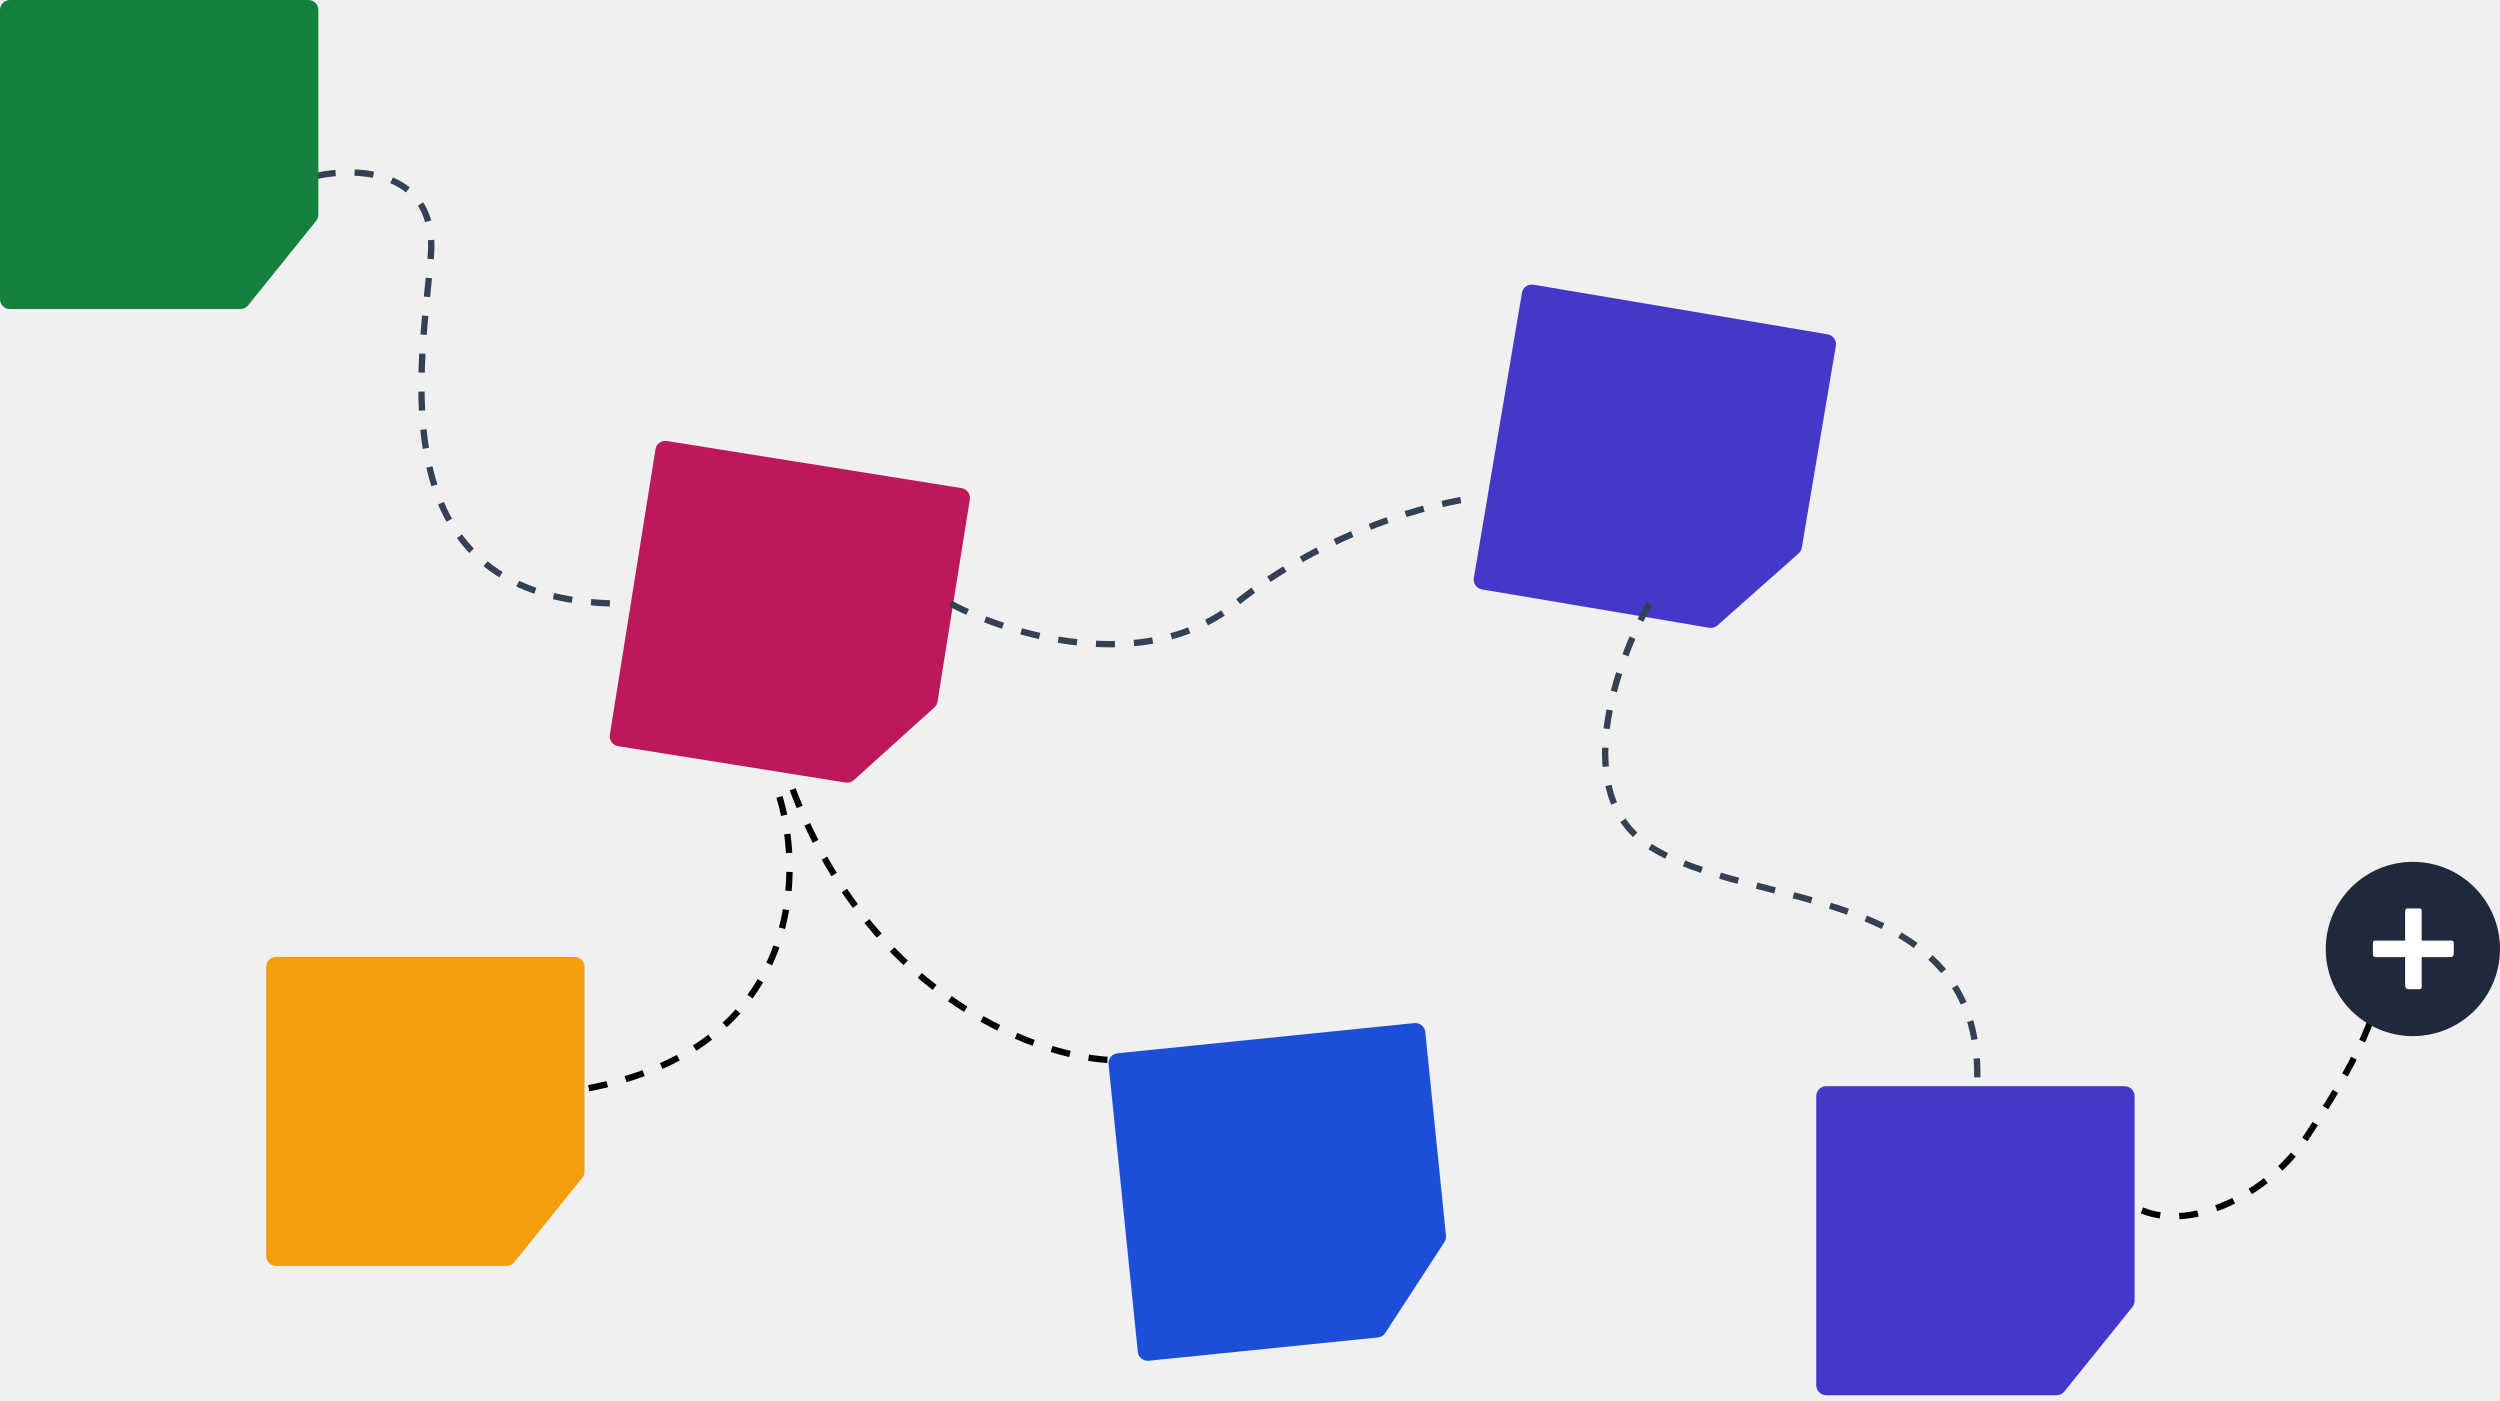
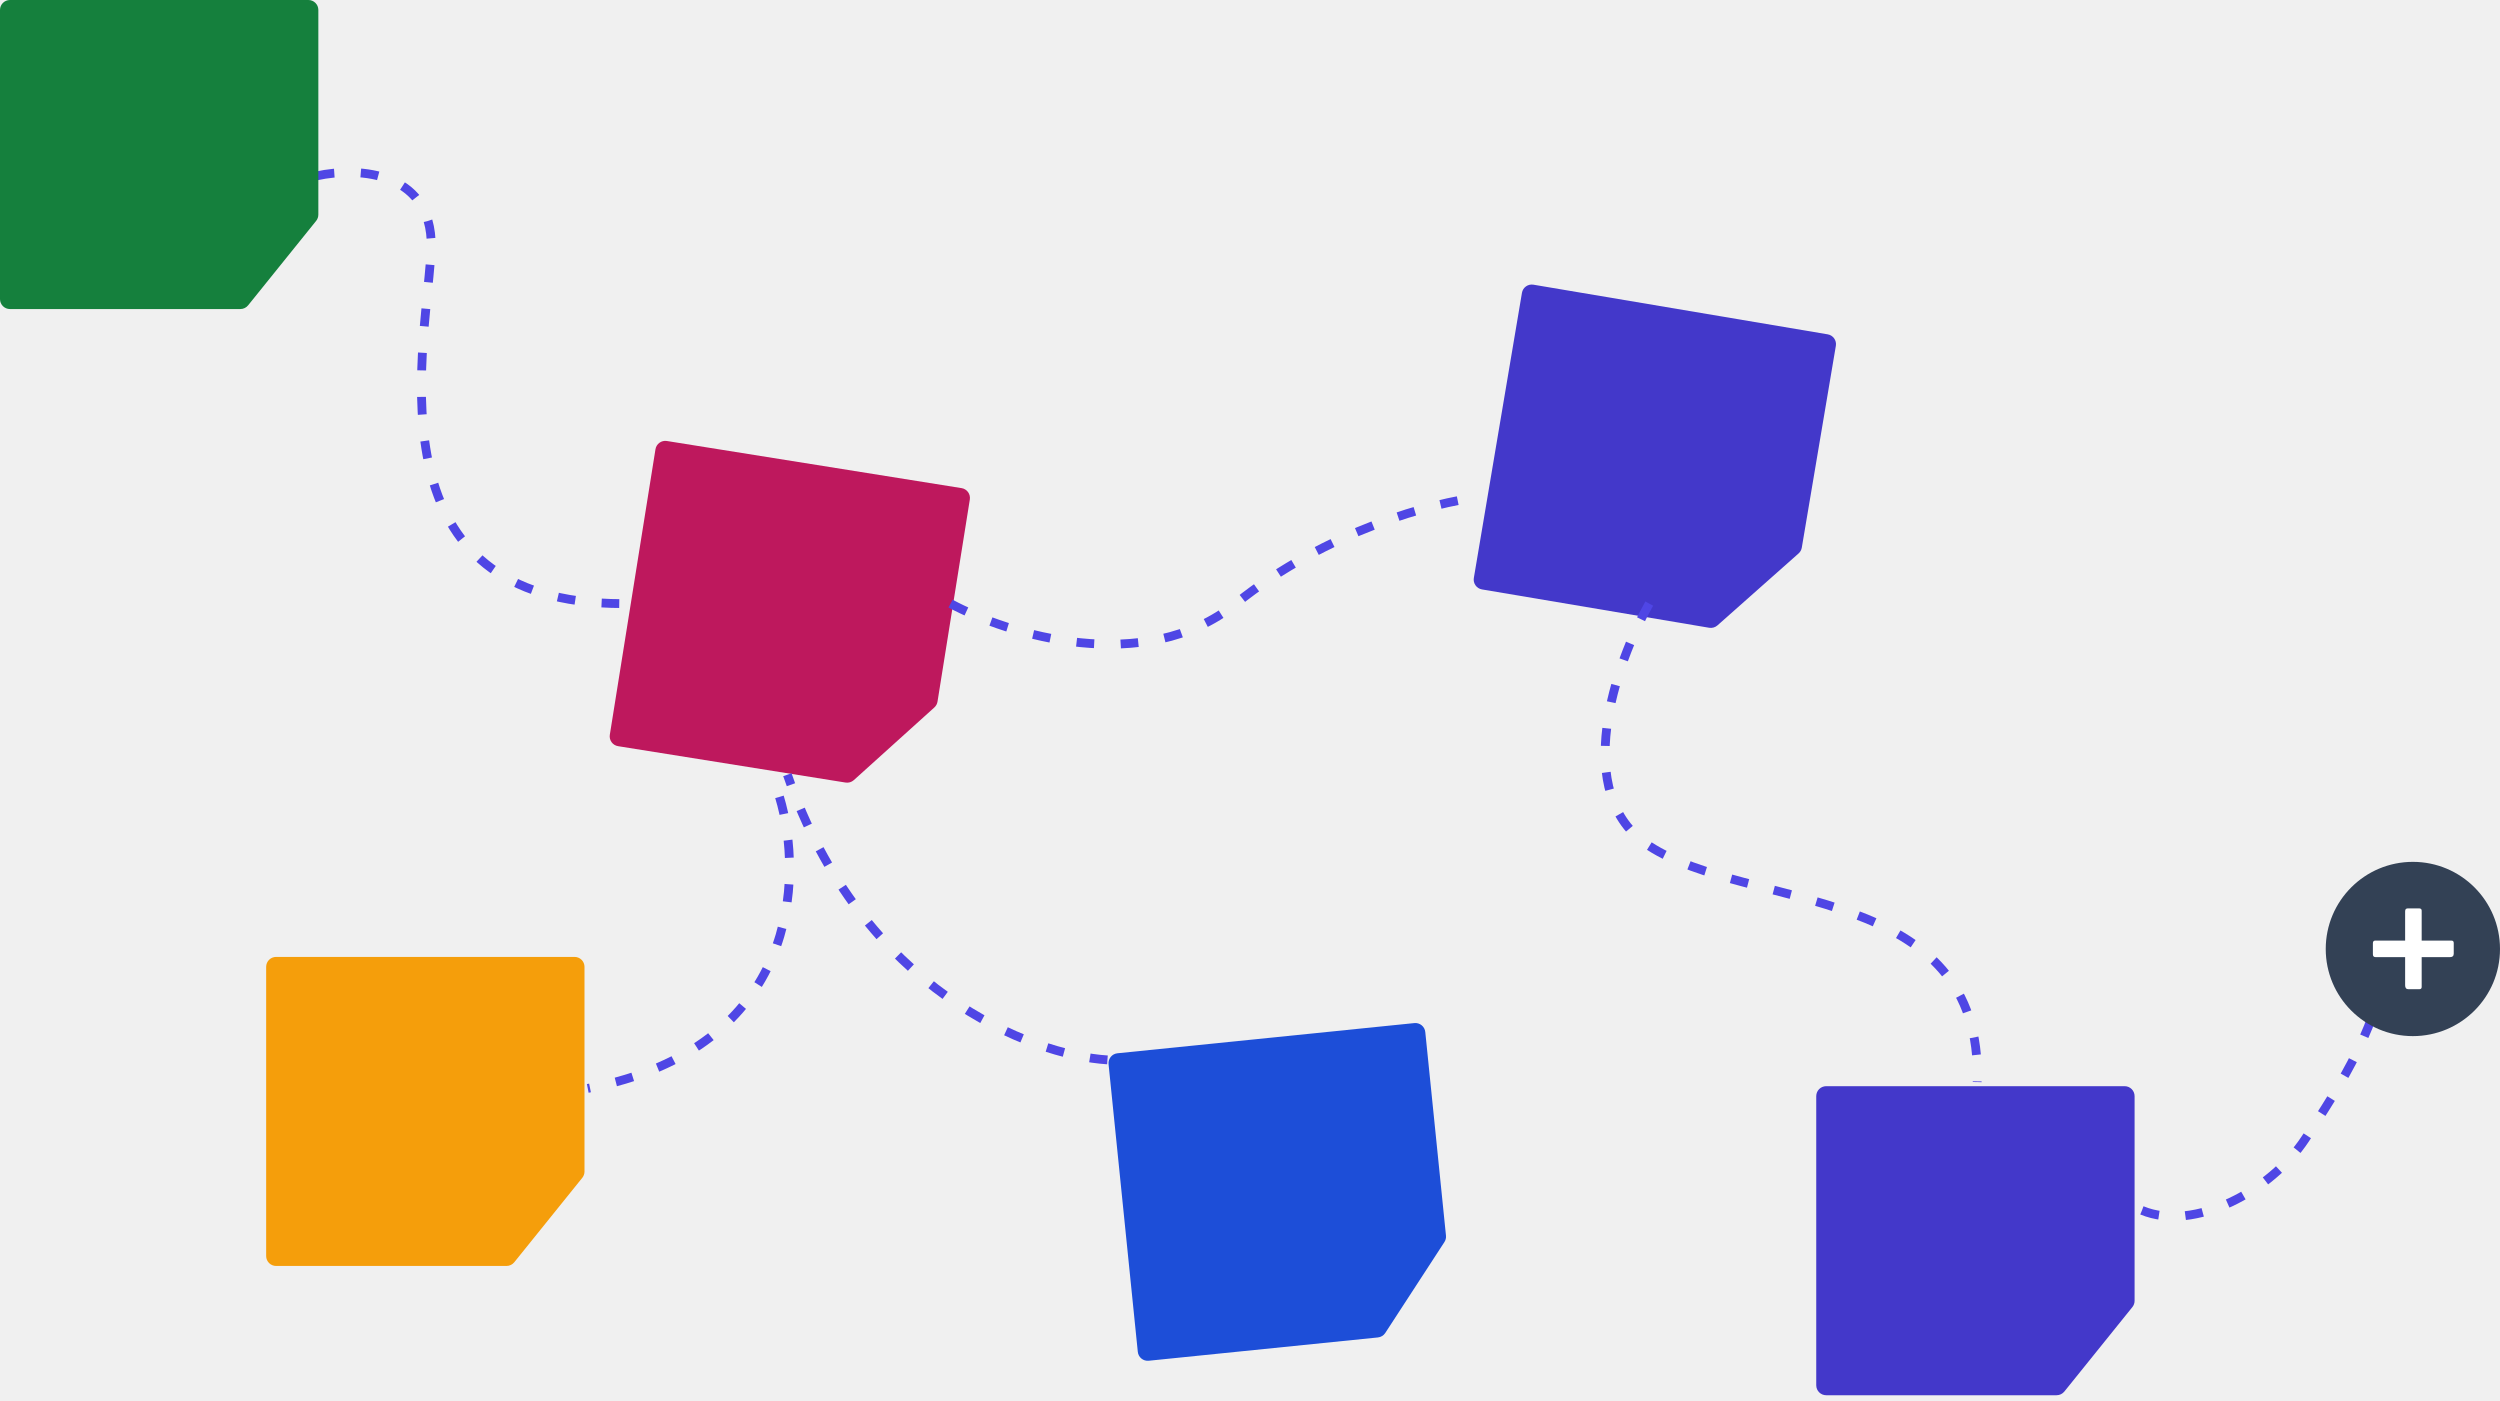
<svg xmlns="http://www.w3.org/2000/svg" width="566" height="317" viewBox="0 0 566 317" fill="none">
-   <path d="M465.613 315.882H413.452C412.207 315.882 411.197 314.872 411.197 313.627V248.166C411.197 246.921 412.206 245.911 413.452 245.911H481.016C482.261 245.911 483.271 246.921 483.271 248.166V294.507C483.271 295.021 483.094 295.521 482.772 295.921L467.369 315.041C466.941 315.573 466.295 315.882 465.613 315.882Z" fill="#4338CA" />
-   <path d="M311.963 302.797L260.069 308.072C258.83 308.198 257.724 307.296 257.598 306.057L250.978 240.932C250.852 239.693 251.754 238.586 252.993 238.461L320.21 231.627C321.449 231.501 322.556 232.404 322.681 233.642L327.368 279.746C327.42 280.258 327.296 280.772 327.015 281.203L313.625 301.783C313.253 302.355 312.641 302.728 311.963 302.797Z" fill="#1D4ED8" />
+   <path d="M465.613 315.882H413.452C412.207 315.882 411.197 314.872 411.197 313.627V248.166C411.197 246.921 412.207 245.911 413.452 245.911H481.016C482.261 245.911 483.271 246.921 483.271 248.166V294.507C483.271 295.021 483.095 295.521 482.772 295.921L467.369 315.041C466.941 315.573 466.295 315.882 465.613 315.882Z" fill="#4338CA" />
+   <path d="M311.963 302.797L260.07 308.072C258.831 308.198 257.724 307.296 257.598 306.057L250.978 240.932C250.852 239.693 251.754 238.586 252.993 238.461L320.211 231.627C321.45 231.501 322.556 232.404 322.682 233.642L327.369 279.746C327.421 280.258 327.296 280.772 327.015 281.203L313.625 301.783C313.253 302.355 312.642 302.728 311.963 302.797Z" fill="#1D4ED8" />
  <path d="M191.44 177.17L139.933 168.934C138.704 168.737 137.866 167.581 138.063 166.352L148.399 101.712C148.595 100.482 149.752 99.645 150.981 99.841L217.698 110.51C218.927 110.706 219.765 111.862 219.568 113.092L212.251 158.852C212.17 159.36 211.917 159.825 211.535 160.17L193.307 176.618C192.8 177.075 192.114 177.278 191.44 177.17Z" fill="#BE185D" />
-   <path d="M250.719 239.958C233.621 238.882 195.195 224.463 178.265 175.395" stroke="black" stroke-width="1.435" stroke-dasharray="4.3 4.3" />
-   <path d="M114.674 286.614H62.513C61.267 286.614 60.258 285.604 60.258 284.359V218.898C60.258 217.653 61.267 216.644 62.513 216.644H130.077C131.322 216.644 132.331 217.653 132.331 218.898V265.239C132.331 265.754 132.155 266.253 131.832 266.654L116.429 285.774C116.001 286.305 115.356 286.614 114.674 286.614Z" fill="#F59E0B" />
-   <path d="M386.959 142.126L335.525 133.447C334.297 133.24 333.47 132.077 333.677 130.849L344.569 66.301C344.776 65.073 345.939 64.245 347.167 64.453L413.79 75.694C415.018 75.902 415.845 77.065 415.638 78.293L407.927 123.988C407.842 124.495 407.585 124.958 407.2 125.299L388.83 141.59C388.32 142.043 387.632 142.24 386.959 142.126Z" fill="#4338CA" />
-   <path d="M484.938 274.033C496.774 278.935 514.134 269.657 521.882 257.892C529.63 246.127 539.816 230.393 539.816 215.926" stroke="black" stroke-width="1.435" stroke-dasharray="4.3 4.3" />
-   <path d="M215.209 136.658C228.122 143.592 259.112 153.3 279.772 136.658C300.432 120.015 324.966 113.702 334.65 112.626M373.388 136.658C365.855 150.048 355.31 179.771 373.388 191.536C395.985 206.242 449.07 199.786 447.635 244.979M71.736 39.813C80.942 37.781 98.996 38.522 97.561 57.748C95.768 81.779 84.29 136.658 140.962 136.658" stroke="#334155" stroke-width="1.435" stroke-dasharray="4.3 4.3" />
-   <path d="M176.472 180.417C181.971 198.59 180.991 237.232 133.071 246.414" stroke="black" stroke-width="1.435" stroke-dasharray="4.3 4.3" />
-   <circle cx="546.273" cy="214.851" r="19.727" fill="#1E293B" />
-   <path d="M555.02 212.953C555.358 212.953 555.527 213.135 555.527 213.499V215.919C555.527 216.439 555.228 216.7 554.63 216.7H548.268V223.452C548.268 223.79 548.086 223.959 547.721 223.959H545.262C544.768 223.959 544.521 223.66 544.521 223.061V216.7H537.925C537.665 216.7 537.482 216.648 537.378 216.543C537.274 216.439 537.222 216.27 537.222 216.036V213.577C537.222 213.161 537.391 212.953 537.73 212.953H544.521V206.357C544.521 206.096 544.573 205.914 544.677 205.81C544.781 205.706 544.95 205.654 545.184 205.654H547.643C548.06 205.654 548.268 205.823 548.268 206.161V212.953H555.02Z" fill="white" />
+   <path d="M250.719 239.958C233.622 238.882 195.195 224.463 178.265 175.395" stroke="#4F46E5" stroke-width="2" stroke-dasharray="4 6" />
+   <path d="M114.674 286.614H62.513C61.268 286.614 60.258 285.604 60.258 284.359V218.898C60.258 217.653 61.268 216.644 62.513 216.644H130.077C131.322 216.644 132.332 217.653 132.332 218.898V265.239C132.332 265.754 132.156 266.253 131.833 266.654L116.43 285.774C116.002 286.305 115.356 286.614 114.674 286.614Z" fill="#F59E0B" />
+   <path d="M386.959 142.126L335.525 133.447C334.297 133.24 333.47 132.077 333.677 130.849L344.569 66.301C344.776 65.073 345.939 64.245 347.167 64.453L413.789 75.694C415.017 75.902 415.845 77.065 415.638 78.293L407.927 123.988C407.841 124.495 407.585 124.958 407.2 125.299L388.83 141.59C388.32 142.043 387.632 142.24 386.959 142.126Z" fill="#4338CA" />
+   <path d="M484.938 274.033C496.774 278.935 514.135 269.657 521.882 257.892C529.63 246.128 539.816 230.393 539.816 215.927" stroke="#4F46E5" stroke-width="2" stroke-dasharray="4 6" />
+   <path d="M215.209 136.658C228.122 143.592 259.112 153.3 279.772 136.658C300.432 120.015 324.966 113.702 334.65 112.626M373.388 136.658C365.855 150.048 355.31 179.771 373.388 191.536C395.985 206.242 449.07 199.786 447.635 244.979M71.736 39.813C80.942 37.781 98.996 38.522 97.561 57.748C95.768 81.779 84.29 136.658 140.962 136.658" stroke="#4F46E5" stroke-width="2" stroke-dasharray="4 6" />
+   <path d="M176.471 180.417C181.971 198.59 180.991 237.232 133.071 246.414" stroke="#4F46E5" stroke-width="2" stroke-dasharray="4 6" />
+   <circle cx="546.273" cy="214.851" r="19.727" fill="#334155" />
+   <path d="M555.02 212.953C555.358 212.953 555.527 213.135 555.527 213.499V215.919C555.527 216.439 555.228 216.7 554.629 216.7H548.267V223.452C548.267 223.79 548.085 223.959 547.721 223.959H545.262C544.768 223.959 544.521 223.66 544.521 223.061V216.7H537.924C537.664 216.7 537.482 216.647 537.378 216.543C537.274 216.439 537.222 216.27 537.222 216.036V213.577C537.222 213.161 537.391 212.953 537.729 212.953H544.521V206.357C544.521 206.096 544.573 205.914 544.677 205.81C544.781 205.706 544.95 205.654 545.184 205.654H547.643C548.059 205.654 548.267 205.823 548.267 206.161V212.953H555.02Z" fill="white" />
  <path d="M54.416 69.969H2.255C1.009 69.969 0 68.96 0 67.715V2.254C0 1.009 1.009 -0.001 2.255 -0.001H69.819C71.064 -0.001 72.073 1.009 72.073 2.254V48.595C72.073 49.109 71.897 49.608 71.575 50.009L56.172 69.129C55.743 69.661 55.098 69.969 54.416 69.969Z" fill="#15803D" />
</svg>
